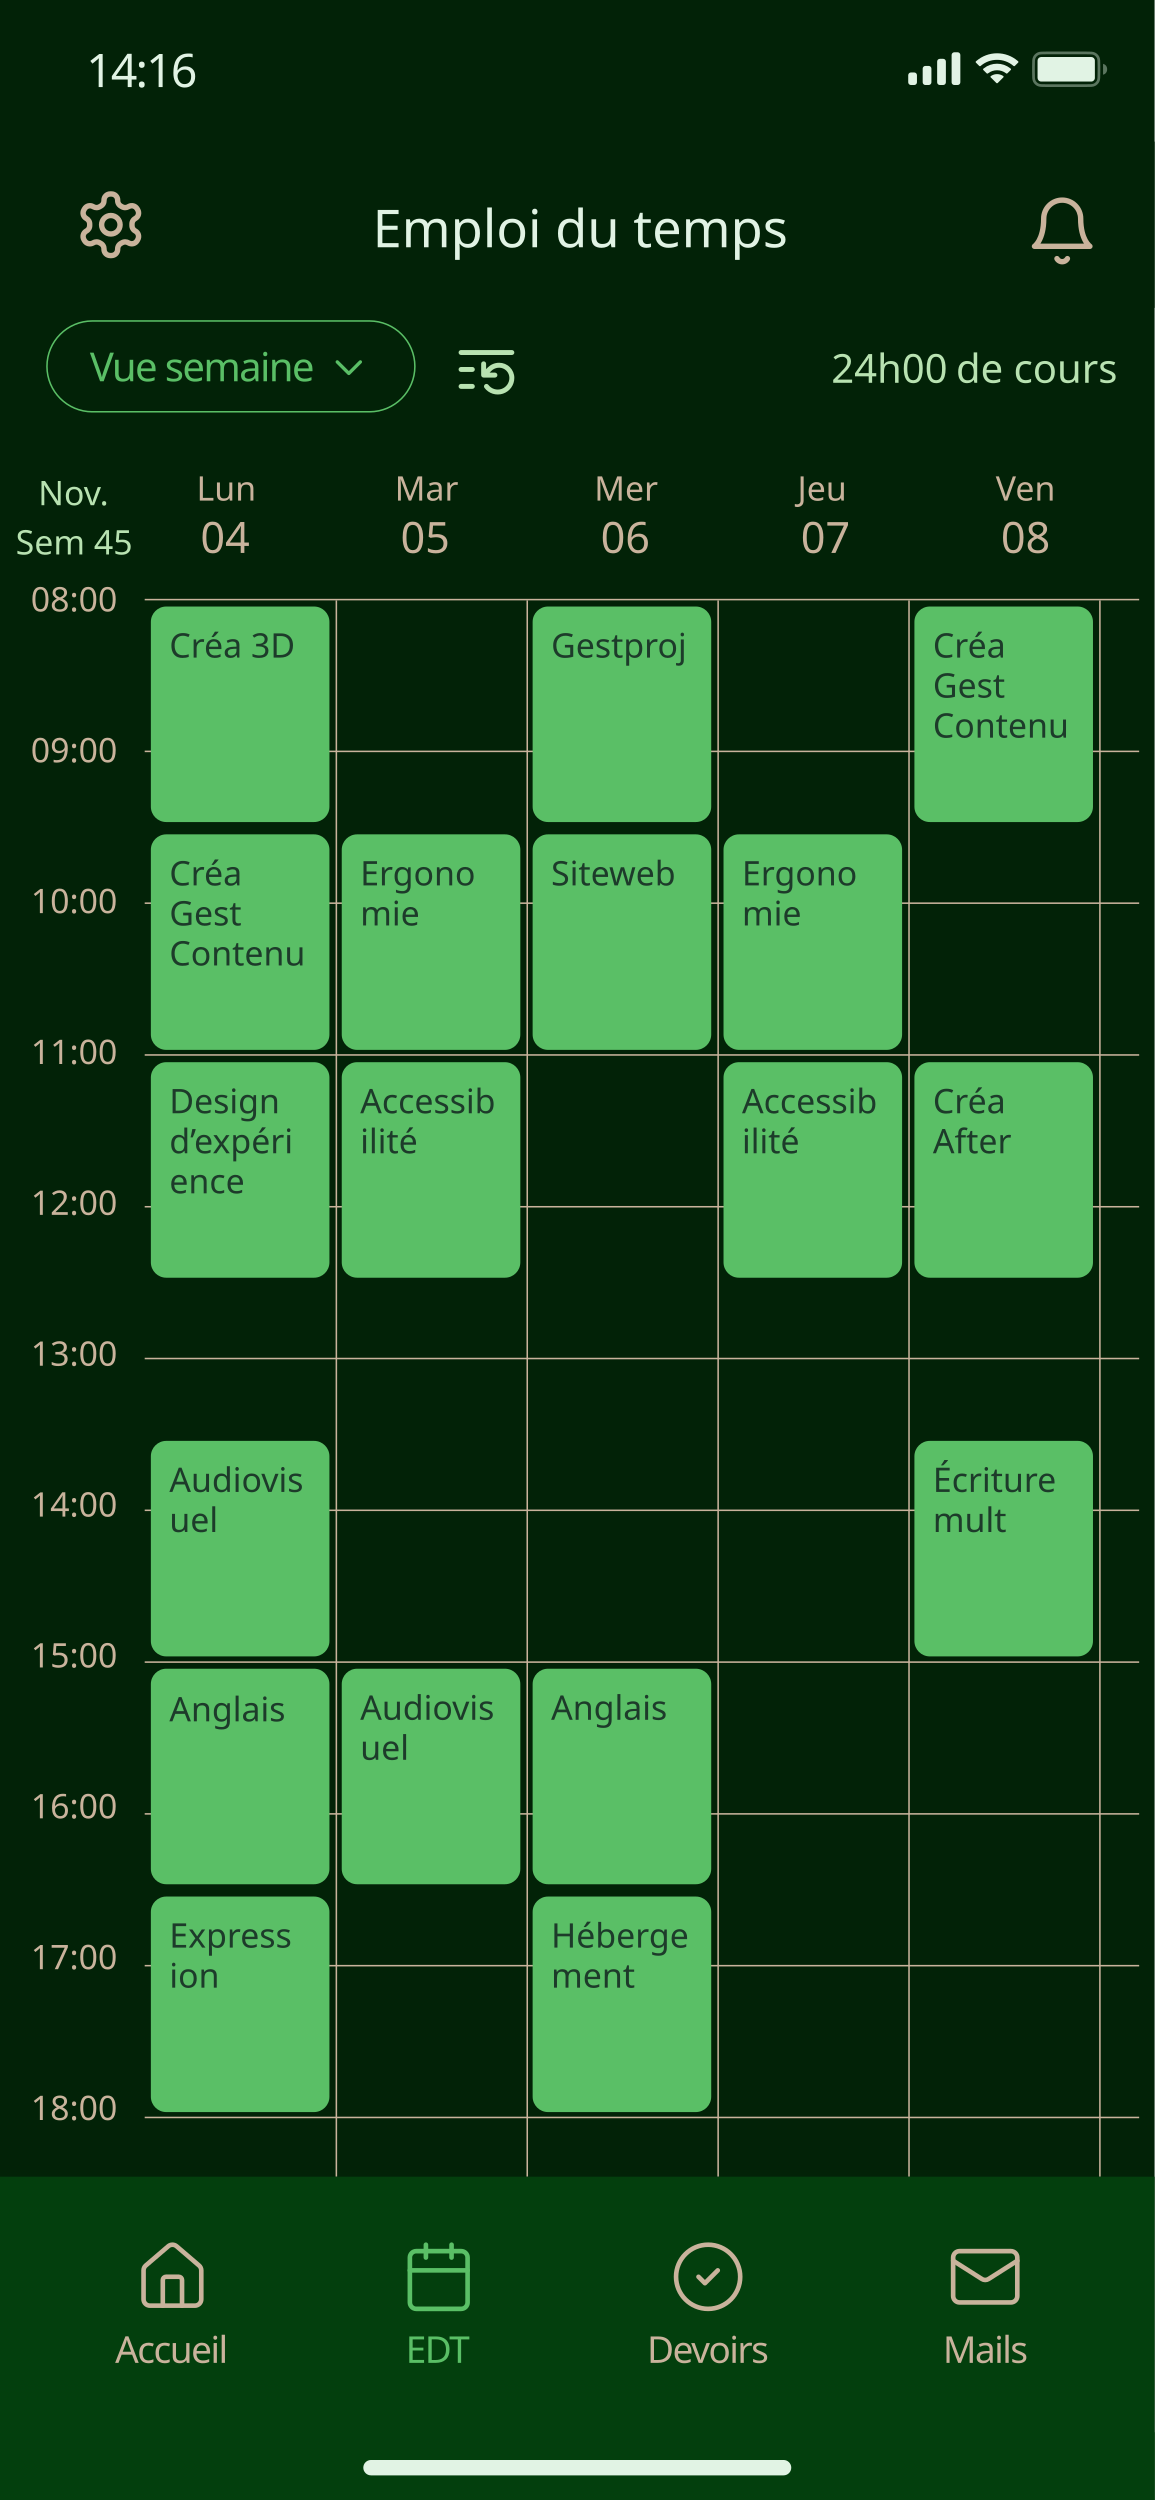
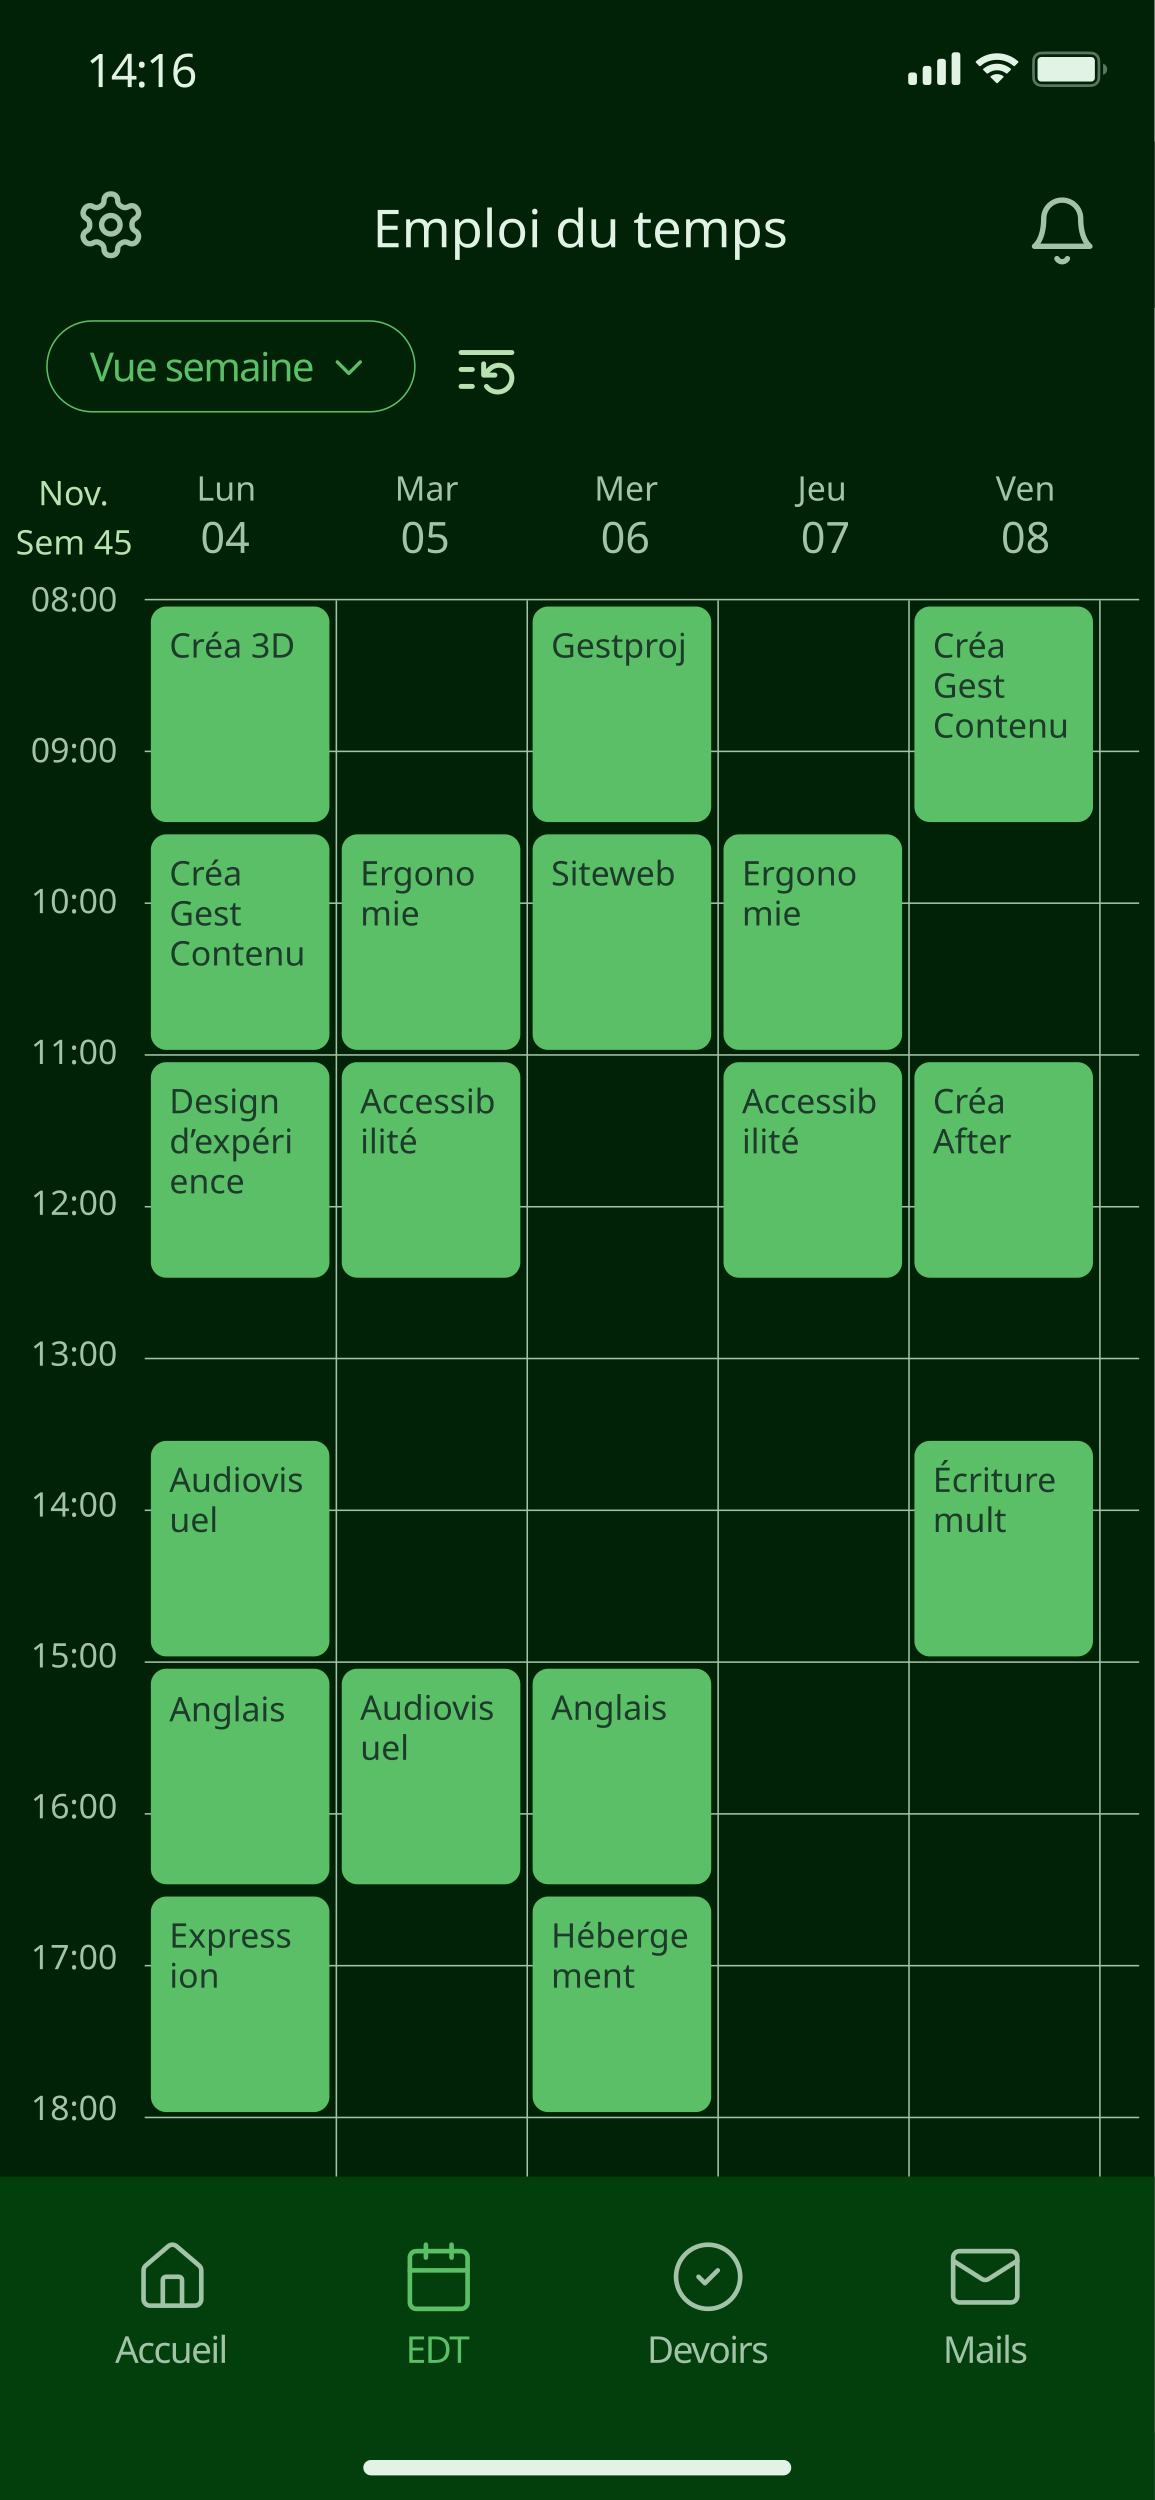
<svg xmlns="http://www.w3.org/2000/svg" width="375" height="812" viewBox="0 0 375 812" fill="none">
  <rect width="375" height="812" fill="#022207" />
  <rect y="46" width="375" height="54" fill="#022207" />
-   <path fill-rule="evenodd" clip-rule="evenodd" d="M345 65.875C343.641 65.875 342.337 66.415 341.376 67.376C340.415 68.337 339.875 69.641 339.875 71C339.875 74.629 339.096 77.026 338.268 78.544C338.153 78.755 338.037 78.948 337.923 79.125H352.077C351.963 78.948 351.847 78.755 351.732 78.544C350.904 77.026 350.125 74.629 350.125 71C350.125 69.641 349.585 68.337 348.624 67.376C347.663 66.415 346.359 65.875 345 65.875ZM354.486 79.273L354.488 79.273L354.489 79.275L354.492 79.277L354.494 79.278C354.493 79.277 354.491 79.276 354.489 79.274C354.479 79.267 354.46 79.252 354.431 79.228C354.374 79.181 354.282 79.099 354.166 78.976C353.935 78.732 353.605 78.324 353.268 77.706C352.596 76.474 351.875 74.371 351.875 71C351.875 69.177 351.151 67.428 349.861 66.139C348.572 64.849 346.823 64.125 345 64.125C343.177 64.125 341.428 64.849 340.139 66.139C338.849 67.428 338.125 69.177 338.125 71C338.125 74.371 337.404 76.474 336.732 77.706C336.395 78.324 336.065 78.732 335.834 78.976C335.718 79.099 335.626 79.181 335.569 79.228C335.54 79.252 335.521 79.267 335.511 79.274C335.509 79.276 335.507 79.277 335.506 79.278C335.191 79.493 335.052 79.888 335.163 80.254C335.274 80.623 335.614 80.875 336 80.875H354C354.386 80.875 354.726 80.623 354.837 80.254C354.948 79.888 354.809 79.493 354.494 79.278C354.492 79.276 354.489 79.274 354.486 79.273ZM342.878 83.233C343.302 83 343.834 83.155 344.067 83.578C344.159 83.746 344.294 83.885 344.458 83.982C344.622 84.079 344.809 84.13 345 84.13C345.191 84.13 345.378 84.079 345.542 83.982C345.706 83.885 345.841 83.746 345.933 83.578C346.166 83.155 346.698 83 347.122 83.233C347.545 83.466 347.7 83.998 347.467 84.422C347.224 84.863 346.867 85.232 346.433 85.488C345.999 85.745 345.504 85.88 345 85.88C344.496 85.88 344.001 85.745 343.567 85.488C343.133 85.232 342.776 84.863 342.533 84.422C342.3 83.998 342.455 83.466 342.878 83.233Z" fill="#C9B39C" />
+   <path fill-rule="evenodd" clip-rule="evenodd" d="M345 65.875C343.641 65.875 342.337 66.415 341.376 67.376C340.415 68.337 339.875 69.641 339.875 71C339.875 74.629 339.096 77.026 338.268 78.544C338.153 78.755 338.037 78.948 337.923 79.125H352.077C351.963 78.948 351.847 78.755 351.732 78.544C350.904 77.026 350.125 74.629 350.125 71C350.125 69.641 349.585 68.337 348.624 67.376C347.663 66.415 346.359 65.875 345 65.875ZM354.486 79.273L354.488 79.273L354.489 79.275L354.492 79.277L354.494 79.278C354.493 79.277 354.491 79.276 354.489 79.274C354.479 79.267 354.46 79.252 354.431 79.228C354.374 79.181 354.282 79.099 354.166 78.976C353.935 78.732 353.605 78.324 353.268 77.706C352.596 76.474 351.875 74.371 351.875 71C351.875 69.177 351.151 67.428 349.861 66.139C348.572 64.849 346.823 64.125 345 64.125C343.177 64.125 341.428 64.849 340.139 66.139C338.849 67.428 338.125 69.177 338.125 71C338.125 74.371 337.404 76.474 336.732 77.706C336.395 78.324 336.065 78.732 335.834 78.976C335.718 79.099 335.626 79.181 335.569 79.228C335.54 79.252 335.521 79.267 335.511 79.274C335.509 79.276 335.507 79.277 335.506 79.278C335.191 79.493 335.052 79.888 335.163 80.254C335.274 80.623 335.614 80.875 336 80.875H354C354.386 80.875 354.726 80.623 354.837 80.254C354.948 79.888 354.809 79.493 354.494 79.278C354.492 79.276 354.489 79.274 354.486 79.273ZM342.878 83.233C343.302 83 343.834 83.155 344.067 83.578C344.159 83.746 344.294 83.885 344.458 83.982C344.622 84.079 344.809 84.13 345 84.13C345.191 84.13 345.378 84.079 345.542 83.982C345.706 83.885 345.841 83.746 345.933 83.578C346.166 83.155 346.698 83 347.122 83.233C347.545 83.466 347.7 83.998 347.467 84.422C347.224 84.863 346.867 85.232 346.433 85.488C345.999 85.745 345.504 85.88 345 85.88C344.496 85.88 344.001 85.745 343.567 85.488C343.133 85.232 342.776 84.863 342.533 84.422C342.3 83.998 342.455 83.466 342.878 83.233Z" fill="#A2C3A7" />
  <text fill="#E1F3E4" xml:space="preserve" style="white-space: pre" font-family="Ubuntu" font-size="17" font-weight="500" letter-spacing="0em">
    <tspan x="121.025" y="80.316">Emploi du temps</tspan>
  </text>
-   <path fill-rule="evenodd" clip-rule="evenodd" d="M33.747 62.967C34.286 62.428 35.017 62.125 35.78 62.125H36.22C36.983 62.125 37.714 62.428 38.253 62.967C38.792 63.506 39.095 64.237 39.095 65V65.179C39.095 65.376 39.147 65.57 39.246 65.741C39.345 65.912 39.487 66.054 39.657 66.152L39.66 66.154L40.087 66.402C40.088 66.402 40.088 66.403 40.089 66.403C40.259 66.501 40.453 66.553 40.65 66.553C40.847 66.553 41.041 66.501 41.212 66.402C41.221 66.397 41.23 66.393 41.238 66.388L41.377 66.314C42.033 65.94 42.811 65.84 43.542 66.035C44.278 66.232 44.905 66.712 45.287 67.371L45.508 67.753C45.889 68.412 45.992 69.196 45.795 69.932C45.599 70.665 45.121 71.291 44.465 71.673L44.32 71.76L44.307 71.768C44.136 71.867 43.993 72.01 43.895 72.181C43.796 72.353 43.744 72.548 43.745 72.746L43.745 72.75L43.745 73.25L43.745 73.254C43.744 73.452 43.796 73.647 43.895 73.819C43.991 73.987 44.13 74.127 44.297 74.226L44.432 74.298C44.441 74.303 44.45 74.308 44.459 74.313C45.118 74.695 45.598 75.322 45.795 76.058C45.991 76.792 45.889 77.574 45.51 78.233L45.292 78.62L45.287 78.629C44.905 79.288 44.278 79.768 43.542 79.965C42.811 80.16 42.033 80.06 41.377 79.686L41.238 79.612C41.23 79.607 41.221 79.603 41.212 79.598C41.041 79.499 40.847 79.447 40.65 79.447C40.453 79.447 40.259 79.499 40.088 79.597C40.088 79.597 40.088 79.598 40.087 79.598L39.66 79.846L39.657 79.848C39.487 79.946 39.345 80.088 39.246 80.259C39.147 80.43 39.095 80.624 39.095 80.821V81C39.095 81.763 38.792 82.494 38.253 83.033C37.714 83.572 36.983 83.875 36.22 83.875H35.78C35.017 83.875 34.286 83.572 33.747 83.033C33.208 82.494 32.905 81.763 32.905 81L32.905 80.821C32.905 80.821 32.905 80.821 32.905 80.821C32.905 80.624 32.853 80.43 32.754 80.259C32.655 80.088 32.513 79.946 32.343 79.848L32.34 79.846L31.913 79.598C31.912 79.598 31.912 79.597 31.912 79.597C31.741 79.499 31.547 79.447 31.35 79.447C31.152 79.447 30.959 79.499 30.788 79.598C30.779 79.603 30.77 79.607 30.762 79.612L30.623 79.686C29.967 80.06 29.189 80.16 28.458 79.965C27.722 79.768 27.095 79.288 26.713 78.629L26.492 78.247C26.111 77.588 26.008 76.804 26.205 76.068C26.401 75.335 26.879 74.709 27.535 74.327L27.68 74.24L27.692 74.232C27.864 74.133 28.007 73.99 28.105 73.819C28.204 73.647 28.256 73.452 28.255 73.254L28.255 73.25V72.743C28.253 72.547 28.201 72.356 28.103 72.187C28.004 72.017 27.863 71.876 27.692 71.778C27.676 71.768 27.66 71.758 27.645 71.748L27.515 71.662C26.87 71.279 26.399 70.658 26.205 69.932C26.008 69.196 26.111 68.412 26.492 67.753L26.713 67.372C27.095 66.713 27.722 66.232 28.458 66.035C29.189 65.84 29.967 65.94 30.623 66.314L30.762 66.388C30.77 66.393 30.779 66.397 30.788 66.402C30.959 66.501 31.152 66.553 31.35 66.553C31.547 66.553 31.741 66.501 31.912 66.403C31.912 66.403 31.912 66.402 31.913 66.402L32.343 66.152C32.513 66.054 32.655 65.912 32.754 65.741C32.853 65.57 32.905 65.377 32.905 65.18C32.905 65.179 32.905 65.18 32.905 65.18V65C32.905 64.237 33.208 63.506 33.747 62.967ZM35.78 63.875C35.482 63.875 35.196 63.993 34.984 64.204C34.773 64.415 34.655 64.702 34.655 65V65.181C34.654 65.685 34.521 66.18 34.269 66.617C34.017 67.053 33.655 67.415 33.219 67.667C33.218 67.667 33.218 67.668 33.218 67.668L32.788 67.918C32.35 68.17 31.855 68.303 31.35 68.303C30.851 68.303 30.36 68.173 29.926 67.926L29.788 67.852C29.78 67.847 29.771 67.843 29.763 67.838C29.505 67.689 29.198 67.649 28.91 67.726C28.622 67.803 28.377 67.991 28.227 68.248C28.227 68.249 28.227 68.248 28.227 68.248L28.008 68.627C28.008 68.627 28.008 68.627 28.008 68.628C27.859 68.886 27.819 69.192 27.896 69.48C27.973 69.768 28.161 70.013 28.419 70.163C28.434 70.172 28.45 70.182 28.465 70.192L28.594 70.278C29.017 70.528 29.369 70.882 29.616 71.307C29.868 71.741 30.002 72.233 30.005 72.735L30.005 72.74L30.005 73.248C30.007 73.754 29.875 74.252 29.623 74.691C29.372 75.127 29.01 75.491 28.574 75.744L28.43 75.83L28.419 75.837C28.161 75.987 27.973 76.232 27.896 76.52C27.819 76.808 27.859 77.114 28.008 77.372C28.008 77.372 28.008 77.373 28.008 77.372L28.227 77.751C28.227 77.751 28.227 77.751 28.227 77.751C28.377 78.009 28.622 78.197 28.91 78.274C29.198 78.351 29.505 78.311 29.763 78.162C29.771 78.157 29.78 78.153 29.788 78.148L29.926 78.074C30.36 77.827 30.851 77.697 31.35 77.697C31.855 77.697 32.35 77.83 32.788 78.082L32.79 78.084L33.218 78.332C33.218 78.332 33.218 78.333 33.219 78.333C33.655 78.585 34.017 78.947 34.269 79.383C34.521 79.82 34.654 80.315 34.655 80.819L34.655 80.82L34.655 81C34.655 81.298 34.773 81.585 34.984 81.796C35.196 82.007 35.482 82.125 35.78 82.125H36.22C36.518 82.125 36.804 82.007 37.016 81.796C37.227 81.585 37.345 81.298 37.345 81V80.819C37.346 80.315 37.479 79.82 37.731 79.383C37.983 78.947 38.345 78.585 38.781 78.333C38.782 78.333 38.782 78.332 38.782 78.332L39.21 78.084L39.212 78.082C39.65 77.83 40.145 77.697 40.65 77.697C41.149 77.697 41.64 77.827 42.074 78.074L42.212 78.148C42.22 78.153 42.229 78.157 42.237 78.162C42.495 78.311 42.802 78.351 43.09 78.274C43.377 78.198 43.621 78.011 43.771 77.755L43.988 77.37L43.992 77.363C44.141 77.105 44.181 76.798 44.104 76.51C44.029 76.226 43.845 75.984 43.593 75.834L43.458 75.762C43.45 75.757 43.441 75.753 43.432 75.748C42.994 75.495 42.63 75.13 42.377 74.691C42.125 74.252 41.993 73.754 41.995 73.248V72.752C41.993 72.246 42.125 71.748 42.377 71.309C42.628 70.873 42.99 70.509 43.425 70.256L43.57 70.17L43.581 70.163C43.839 70.013 44.027 69.768 44.104 69.48C44.181 69.192 44.141 68.885 43.992 68.627L43.773 68.249C43.623 67.991 43.378 67.803 43.09 67.726C42.802 67.649 42.495 67.689 42.237 67.838C42.229 67.843 42.22 67.847 42.212 67.852L42.074 67.926C41.64 68.173 41.149 68.303 40.65 68.303C40.145 68.303 39.65 68.17 39.212 67.918L39.21 67.916L38.782 67.668C38.782 67.668 38.782 67.667 38.781 67.667C38.345 67.415 37.983 67.053 37.731 66.617C37.479 66.18 37.346 65.685 37.345 65.181V65C37.345 64.702 37.227 64.415 37.016 64.204C36.804 63.993 36.518 63.875 36.22 63.875H35.78ZM36 70.875C34.826 70.875 33.875 71.826 33.875 73C33.875 74.174 34.826 75.125 36 75.125C37.174 75.125 38.125 74.174 38.125 73C38.125 71.826 37.174 70.875 36 70.875ZM32.125 73C32.125 70.86 33.86 69.125 36 69.125C38.14 69.125 39.875 70.86 39.875 73C39.875 75.14 38.14 76.875 36 76.875C33.86 76.875 32.125 75.14 32.125 73Z" fill="#C9B39C" />
+   <path fill-rule="evenodd" clip-rule="evenodd" d="M33.747 62.967C34.286 62.428 35.017 62.125 35.78 62.125H36.22C36.983 62.125 37.714 62.428 38.253 62.967C38.792 63.506 39.095 64.237 39.095 65V65.179C39.095 65.376 39.147 65.57 39.246 65.741C39.345 65.912 39.487 66.054 39.657 66.152L39.66 66.154L40.087 66.402C40.088 66.402 40.088 66.403 40.089 66.403C40.259 66.501 40.453 66.553 40.65 66.553C40.847 66.553 41.041 66.501 41.212 66.402C41.221 66.397 41.23 66.393 41.238 66.388L41.377 66.314C42.033 65.94 42.811 65.84 43.542 66.035C44.278 66.232 44.905 66.712 45.287 67.371L45.508 67.753C45.889 68.412 45.992 69.196 45.795 69.932C45.599 70.665 45.121 71.291 44.465 71.673L44.32 71.76L44.307 71.768C44.136 71.867 43.993 72.01 43.895 72.181C43.796 72.353 43.744 72.548 43.745 72.746L43.745 72.75L43.745 73.25L43.745 73.254C43.744 73.452 43.796 73.647 43.895 73.819C43.991 73.987 44.13 74.127 44.297 74.226L44.432 74.298C44.441 74.303 44.45 74.308 44.459 74.313C45.118 74.695 45.598 75.322 45.795 76.058C45.991 76.792 45.889 77.574 45.51 78.233L45.292 78.62L45.287 78.629C44.905 79.288 44.278 79.768 43.542 79.965C42.811 80.16 42.033 80.06 41.377 79.686L41.238 79.612C41.23 79.607 41.221 79.603 41.212 79.598C41.041 79.499 40.847 79.447 40.65 79.447C40.453 79.447 40.259 79.499 40.088 79.597C40.088 79.597 40.088 79.598 40.087 79.598L39.66 79.846L39.657 79.848C39.487 79.946 39.345 80.088 39.246 80.259C39.147 80.43 39.095 80.624 39.095 80.821V81C39.095 81.763 38.792 82.494 38.253 83.033C37.714 83.572 36.983 83.875 36.22 83.875H35.78C35.017 83.875 34.286 83.572 33.747 83.033C33.208 82.494 32.905 81.763 32.905 81L32.905 80.821C32.905 80.821 32.905 80.821 32.905 80.821C32.905 80.624 32.853 80.43 32.754 80.259C32.655 80.088 32.513 79.946 32.343 79.848L32.34 79.846L31.913 79.598C31.912 79.598 31.912 79.597 31.912 79.597C31.741 79.499 31.547 79.447 31.35 79.447C31.152 79.447 30.959 79.499 30.788 79.598C30.779 79.603 30.77 79.607 30.762 79.612L30.623 79.686C29.967 80.06 29.189 80.16 28.458 79.965C27.722 79.768 27.095 79.288 26.713 78.629L26.492 78.247C26.111 77.588 26.008 76.804 26.205 76.068C26.401 75.335 26.879 74.709 27.535 74.327L27.68 74.24L27.692 74.232C27.864 74.133 28.007 73.99 28.105 73.819C28.204 73.647 28.256 73.452 28.255 73.254L28.255 73.25V72.743C28.253 72.547 28.201 72.356 28.103 72.187C28.004 72.017 27.863 71.876 27.692 71.778C27.676 71.768 27.66 71.758 27.645 71.748L27.515 71.662C26.87 71.279 26.399 70.658 26.205 69.932C26.008 69.196 26.111 68.412 26.492 67.753L26.713 67.372C27.095 66.713 27.722 66.232 28.458 66.035C29.189 65.84 29.967 65.94 30.623 66.314L30.762 66.388C30.77 66.393 30.779 66.397 30.788 66.402C30.959 66.501 31.152 66.553 31.35 66.553C31.547 66.553 31.741 66.501 31.912 66.403C31.912 66.403 31.912 66.402 31.913 66.402L32.343 66.152C32.513 66.054 32.655 65.912 32.754 65.741C32.853 65.57 32.905 65.377 32.905 65.18C32.905 65.179 32.905 65.18 32.905 65.18V65C32.905 64.237 33.208 63.506 33.747 62.967ZM35.78 63.875C35.482 63.875 35.196 63.993 34.984 64.204C34.773 64.415 34.655 64.702 34.655 65V65.181C34.654 65.685 34.521 66.18 34.269 66.617C34.017 67.053 33.655 67.415 33.219 67.667C33.218 67.667 33.218 67.668 33.218 67.668L32.788 67.918C32.35 68.17 31.855 68.303 31.35 68.303C30.851 68.303 30.36 68.173 29.926 67.926L29.788 67.852C29.78 67.847 29.771 67.843 29.763 67.838C29.505 67.689 29.198 67.649 28.91 67.726C28.622 67.803 28.377 67.991 28.227 68.248C28.227 68.249 28.227 68.248 28.227 68.248L28.008 68.627C28.008 68.627 28.008 68.627 28.008 68.628C27.859 68.886 27.819 69.192 27.896 69.48C27.973 69.768 28.161 70.013 28.419 70.163C28.434 70.172 28.45 70.182 28.465 70.192L28.594 70.278C29.017 70.528 29.369 70.882 29.616 71.307C29.868 71.741 30.002 72.233 30.005 72.735L30.005 72.74L30.005 73.248C30.007 73.754 29.875 74.252 29.623 74.691C29.372 75.127 29.01 75.491 28.574 75.744L28.43 75.83L28.419 75.837C28.161 75.987 27.973 76.232 27.896 76.52C27.819 76.808 27.859 77.114 28.008 77.372C28.008 77.372 28.008 77.373 28.008 77.372L28.227 77.751C28.227 77.751 28.227 77.751 28.227 77.751C28.377 78.009 28.622 78.197 28.91 78.274C29.198 78.351 29.505 78.311 29.763 78.162C29.771 78.157 29.78 78.153 29.788 78.148L29.926 78.074C30.36 77.827 30.851 77.697 31.35 77.697C31.855 77.697 32.35 77.83 32.788 78.082L32.79 78.084L33.218 78.332C33.218 78.332 33.218 78.333 33.219 78.333C33.655 78.585 34.017 78.947 34.269 79.383C34.521 79.82 34.654 80.315 34.655 80.819L34.655 80.82L34.655 81C34.655 81.298 34.773 81.585 34.984 81.796C35.196 82.007 35.482 82.125 35.78 82.125H36.22C36.518 82.125 36.804 82.007 37.016 81.796C37.227 81.585 37.345 81.298 37.345 81V80.819C37.346 80.315 37.479 79.82 37.731 79.383C37.983 78.947 38.345 78.585 38.781 78.333C38.782 78.333 38.782 78.332 38.782 78.332L39.21 78.084L39.212 78.082C39.65 77.83 40.145 77.697 40.65 77.697C41.149 77.697 41.64 77.827 42.074 78.074L42.212 78.148C42.22 78.153 42.229 78.157 42.237 78.162C42.495 78.311 42.802 78.351 43.09 78.274C43.377 78.198 43.621 78.011 43.771 77.755L43.988 77.37L43.992 77.363C44.141 77.105 44.181 76.798 44.104 76.51C44.029 76.226 43.845 75.984 43.593 75.834L43.458 75.762C43.45 75.757 43.441 75.753 43.432 75.748C42.994 75.495 42.63 75.13 42.377 74.691C42.125 74.252 41.993 73.754 41.995 73.248V72.752C41.993 72.246 42.125 71.748 42.377 71.309C42.628 70.873 42.99 70.509 43.425 70.256L43.57 70.17L43.581 70.163C43.839 70.013 44.027 69.768 44.104 69.48C44.181 69.192 44.141 68.885 43.992 68.627L43.773 68.249C43.623 67.991 43.378 67.803 43.09 67.726C42.802 67.649 42.495 67.689 42.237 67.838C42.229 67.843 42.22 67.847 42.212 67.852L42.074 67.926C41.64 68.173 41.149 68.303 40.65 68.303C40.145 68.303 39.65 68.17 39.212 67.918L39.21 67.916L38.782 67.668C38.782 67.668 38.782 67.667 38.781 67.667C38.345 67.415 37.983 67.053 37.731 66.617C37.479 66.18 37.346 65.685 37.345 65.181V65C37.345 64.702 37.227 64.415 37.016 64.204C36.804 63.993 36.518 63.875 36.22 63.875H35.78ZM36 70.875C34.826 70.875 33.875 71.826 33.875 73C33.875 74.174 34.826 75.125 36 75.125C37.174 75.125 38.125 74.174 38.125 73C38.125 71.826 37.174 70.875 36 70.875ZM32.125 73C32.125 70.86 33.86 69.125 36 69.125C38.14 69.125 39.875 70.86 39.875 73C39.875 75.14 38.14 76.875 36 76.875C33.86 76.875 32.125 75.14 32.125 73Z" fill="#A2C3A7" />
  <text fill="#5ABF66" xml:space="preserve" style="white-space: pre" font-family="Ubuntu" font-size="13" font-weight="500" letter-spacing="-0.04em">
    <tspan x="29.19" y="123.83">Vue semaine</tspan>
  </text>
  <path fill-rule="evenodd" clip-rule="evenodd" d="M117.43 117.16C117.643 117.373 117.643 117.719 117.43 117.933L113.682 121.68C113.468 121.893 113.122 121.893 112.908 121.68L109.16 117.933C108.947 117.719 108.947 117.373 109.16 117.16C109.374 116.947 109.72 116.947 109.933 117.16L113.295 120.521L116.657 117.16C116.87 116.947 117.216 116.947 117.43 117.16Z" fill="#5ABF66" />
  <rect x="15.25" y="104.25" width="119.5" height="29.5" rx="14.75" stroke="#5ABF66" stroke-width="0.5" />
-   <line x1="47" y1="194.75" x2="370" y2="194.75" stroke="#C9B39C" stroke-width="0.5" />
-   <line x1="47" y1="244.05" x2="370" y2="244.05" stroke="#C9B39C" stroke-width="0.5" />
-   <line x1="47" y1="293.35" x2="370" y2="293.35" stroke="#C9B39C" stroke-width="0.5" />
-   <line x1="47" y1="342.65" x2="370" y2="342.65" stroke="#C9B39C" stroke-width="0.5" />
-   <line x1="47" y1="391.95" x2="370" y2="391.95" stroke="#C9B39C" stroke-width="0.5" />
-   <line x1="47" y1="441.25" x2="370" y2="441.25" stroke="#C9B39C" stroke-width="0.5" />
-   <line x1="47" y1="490.55" x2="370" y2="490.55" stroke="#C9B39C" stroke-width="0.5" />
-   <line x1="47" y1="539.85" x2="370" y2="539.85" stroke="#C9B39C" stroke-width="0.5" />
-   <line x1="47" y1="589.15" x2="370" y2="589.15" stroke="#C9B39C" stroke-width="0.5" />
-   <line x1="47" y1="638.45" x2="370" y2="638.45" stroke="#C9B39C" stroke-width="0.5" />
-   <line x1="47" y1="687.75" x2="370" y2="687.75" stroke="#C9B39C" stroke-width="0.5" />
-   <line x1="109.25" y1="195" x2="109.25" y2="707" stroke="#C9B39C" stroke-width="0.5" />
-   <line x1="171.25" y1="195" x2="171.25" y2="707" stroke="#C9B39C" stroke-width="0.5" />
-   <line x1="233.25" y1="195" x2="233.25" y2="707" stroke="#C9B39C" stroke-width="0.5" />
-   <line x1="295.25" y1="195" x2="295.25" y2="707" stroke="#C9B39C" stroke-width="0.5" />
-   <line x1="357.25" y1="195" x2="357.25" y2="707" stroke="#C9B39C" stroke-width="0.5" />
+   <line x1="47" y1="194.75" x2="370" y2="194.75" stroke="#A2C3A7" stroke-width="0.5" />
+   <line x1="47" y1="244.05" x2="370" y2="244.05" stroke="#A2C3A7" stroke-width="0.5" />
+   <line x1="47" y1="293.35" x2="370" y2="293.35" stroke="#A2C3A7" stroke-width="0.5" />
+   <line x1="47" y1="342.65" x2="370" y2="342.65" stroke="#A2C3A7" stroke-width="0.5" />
+   <line x1="47" y1="391.95" x2="370" y2="391.95" stroke="#A2C3A7" stroke-width="0.5" />
+   <line x1="47" y1="441.25" x2="370" y2="441.25" stroke="#A2C3A7" stroke-width="0.5" />
+   <line x1="47" y1="490.55" x2="370" y2="490.55" stroke="#A2C3A7" stroke-width="0.5" />
+   <line x1="47" y1="539.85" x2="370" y2="539.85" stroke="#A2C3A7" stroke-width="0.5" />
+   <line x1="47" y1="589.15" x2="370" y2="589.15" stroke="#A2C3A7" stroke-width="0.5" />
+   <line x1="47" y1="638.45" x2="370" y2="638.45" stroke="#A2C3A7" stroke-width="0.5" />
+   <line x1="47" y1="687.75" x2="370" y2="687.75" stroke="#A2C3A7" stroke-width="0.5" />
+   <line x1="109.25" y1="195" x2="109.25" y2="707" stroke="#A2C3A7" stroke-width="0.5" />
+   <line x1="171.25" y1="195" x2="171.25" y2="707" stroke="#A2C3A7" stroke-width="0.5" />
+   <line x1="233.25" y1="195" x2="233.25" y2="707" stroke="#A2C3A7" stroke-width="0.5" />
+   <line x1="295.25" y1="195" x2="295.25" y2="707" stroke="#A2C3A7" stroke-width="0.5" />
+   <line x1="357.25" y1="195" x2="357.25" y2="707" stroke="#A2C3A7" stroke-width="0.5" />
  <rect x="49" y="197" width="58" height="70" rx="5" fill="#5ABF66" />
  <text fill="#1D3B2A" xml:space="preserve" style="white-space: pre" font-family="Ubuntu" font-size="11" font-weight="500" letter-spacing="0em">
    <tspan x="55" y="213.587">Créa 3D</tspan>
  </text>
  <rect x="49" y="271" width="58" height="70" rx="5" fill="#5ABF66" />
  <text fill="#1D3B2A" xml:space="preserve" style="white-space: pre" font-family="Ubuntu" font-size="11" font-weight="500" letter-spacing="0em">
    <tspan x="55" y="287.587">Créa </tspan>
    <tspan x="55" y="300.587">Gest </tspan>
    <tspan x="55" y="313.587">Contenu</tspan>
  </text>
  <rect x="49" y="345" width="58" height="70" rx="5" fill="#5ABF66" />
  <text fill="#1D3B2A" xml:space="preserve" style="white-space: pre" font-family="Ubuntu" font-size="11" font-weight="500" letter-spacing="0em">
    <tspan x="55" y="361.587">Design </tspan>
    <tspan x="55" y="374.587">d’expéri</tspan>
    <tspan x="55" y="387.587">ence</tspan>
  </text>
  <rect x="49" y="468" width="58" height="70" rx="5" fill="#5ABF66" />
  <text fill="#1D3B2A" xml:space="preserve" style="white-space: pre" font-family="Ubuntu" font-size="11" font-weight="500" letter-spacing="0em">
    <tspan x="55" y="484.587">Audiovis</tspan>
    <tspan x="55" y="497.587">uel</tspan>
  </text>
  <rect x="49" y="542" width="58" height="70" rx="5" fill="#5ABF66" />
  <text fill="#1D3B2A" xml:space="preserve" style="white-space: pre" font-family="Ubuntu" font-size="11" font-weight="500" letter-spacing="0em">
    <tspan x="55" y="559.093">Anglais</tspan>
  </text>
  <rect x="49" y="616" width="58" height="70" rx="5" fill="#5ABF66" />
  <text fill="#1D3B2A" xml:space="preserve" style="white-space: pre" font-family="Ubuntu" font-size="11" font-weight="500" letter-spacing="0em">
    <tspan x="55" y="632.587">Express</tspan>
    <tspan x="55" y="645.587">ion</tspan>
  </text>
  <rect x="111" y="271" width="58" height="70" rx="5" fill="#5ABF66" />
  <text fill="#1D3B2A" xml:space="preserve" style="white-space: pre" font-family="Ubuntu" font-size="11" font-weight="500" letter-spacing="0em">
    <tspan x="117" y="287.587">Ergono</tspan>
    <tspan x="117" y="300.587">mie</tspan>
  </text>
  <rect x="111" y="345" width="58" height="70" rx="5" fill="#5ABF66" />
  <text fill="#1D3B2A" xml:space="preserve" style="white-space: pre" font-family="Ubuntu" font-size="11" font-weight="500" letter-spacing="0em">
    <tspan x="117" y="361.587">Accessib</tspan>
    <tspan x="117" y="374.587">ilité</tspan>
  </text>
  <rect x="111" y="542" width="58" height="70" rx="5" fill="#5ABF66" />
  <text fill="#1D3B2A" xml:space="preserve" style="white-space: pre" font-family="Ubuntu" font-size="11" font-weight="500" letter-spacing="0em">
    <tspan x="117" y="558.587">Audiovis</tspan>
    <tspan x="117" y="571.587">uel</tspan>
  </text>
  <rect x="173" y="197" width="58" height="70" rx="5" fill="#5ABF66" />
  <text fill="#1D3B2A" xml:space="preserve" style="white-space: pre" font-family="Ubuntu" font-size="11" font-weight="500" letter-spacing="0em">
    <tspan x="179" y="213.587">Gestproj</tspan>
  </text>
  <rect x="173" y="271" width="58" height="70" rx="5" fill="#5ABF66" />
  <text fill="#1D3B2A" xml:space="preserve" style="white-space: pre" font-family="Ubuntu" font-size="11" font-weight="500" letter-spacing="0em">
    <tspan x="179" y="287.587">Siteweb</tspan>
  </text>
  <rect x="173" y="542" width="58" height="70" rx="5" fill="#5ABF66" />
  <text fill="#1D3B2A" xml:space="preserve" style="white-space: pre" font-family="Ubuntu" font-size="11" font-weight="500" letter-spacing="0em">
    <tspan x="179" y="558.587">Anglais</tspan>
  </text>
  <rect x="173" y="616" width="58" height="70" rx="5" fill="#5ABF66" />
  <text fill="#1D3B2A" xml:space="preserve" style="white-space: pre" font-family="Ubuntu" font-size="11" font-weight="500" letter-spacing="0em">
    <tspan x="179" y="632.587">Héberge</tspan>
    <tspan x="179" y="645.587">ment</tspan>
  </text>
  <rect x="235" y="271" width="58" height="70" rx="5" fill="#5ABF66" />
  <text fill="#1D3B2A" xml:space="preserve" style="white-space: pre" font-family="Ubuntu" font-size="11" font-weight="500" letter-spacing="0em">
    <tspan x="241" y="287.587">Ergono</tspan>
    <tspan x="241" y="300.587">mie</tspan>
  </text>
  <rect x="235" y="345" width="58" height="70" rx="5" fill="#5ABF66" />
  <text fill="#1D3B2A" xml:space="preserve" style="white-space: pre" font-family="Ubuntu" font-size="11" font-weight="500" letter-spacing="0em">
    <tspan x="241" y="361.587">Accessib</tspan>
    <tspan x="241" y="374.587">ilité</tspan>
  </text>
  <rect x="297" y="197" width="58" height="70" rx="5" fill="#5ABF66" />
  <text fill="#1D3B2A" xml:space="preserve" style="white-space: pre" font-family="Ubuntu" font-size="11" font-weight="500" letter-spacing="0em">
    <tspan x="303" y="213.587">Créa </tspan>
    <tspan x="303" y="226.587">Gest </tspan>
    <tspan x="303" y="239.587">Contenu</tspan>
  </text>
  <rect x="297" y="345" width="58" height="70" rx="5" fill="#5ABF66" />
  <text fill="#1D3B2A" xml:space="preserve" style="white-space: pre" font-family="Ubuntu" font-size="11" font-weight="500" letter-spacing="0em">
    <tspan x="303" y="361.587">Créa </tspan>
    <tspan x="303" y="374.587">After</tspan>
  </text>
  <rect x="297" y="468" width="58" height="70" rx="5" fill="#5ABF66" />
  <text fill="#1D3B2A" xml:space="preserve" style="white-space: pre" font-family="Ubuntu" font-size="11" font-weight="500" letter-spacing="0em">
    <tspan x="303" y="484.587">Écriture </tspan>
    <tspan x="303" y="497.587">mult</tspan>
  </text>
-   <text fill="#C9B39C" xml:space="preserve" style="white-space: pre" font-family="Ubuntu" font-size="11" letter-spacing="0em">
+   <text fill="#A2C3A7" xml:space="preserve" style="white-space: pre" font-family="Ubuntu" font-size="11" letter-spacing="0em">
    <tspan x="10" y="198.587">08:00</tspan>
  </text>
-   <text fill="#C9B39C" xml:space="preserve" style="white-space: pre" font-family="Ubuntu" font-size="11" letter-spacing="0em">
+   <text fill="#A2C3A7" xml:space="preserve" style="white-space: pre" font-family="Ubuntu" font-size="11" letter-spacing="0em">
    <tspan x="10" y="247.587">09:00</tspan>
  </text>
-   <text fill="#C9B39C" xml:space="preserve" style="white-space: pre" font-family="Ubuntu" font-size="11" letter-spacing="0em">
+   <text fill="#A2C3A7" xml:space="preserve" style="white-space: pre" font-family="Ubuntu" font-size="11" letter-spacing="0em">
    <tspan x="10" y="296.587">10:00</tspan>
  </text>
-   <text fill="#C9B39C" xml:space="preserve" style="white-space: pre" font-family="Ubuntu" font-size="11" letter-spacing="0em">
+   <text fill="#A2C3A7" xml:space="preserve" style="white-space: pre" font-family="Ubuntu" font-size="11" letter-spacing="0em">
    <tspan x="10" y="345.587">11:00</tspan>
  </text>
-   <text fill="#C9B39C" xml:space="preserve" style="white-space: pre" font-family="Ubuntu" font-size="11" letter-spacing="0em">
+   <text fill="#A2C3A7" xml:space="preserve" style="white-space: pre" font-family="Ubuntu" font-size="11" letter-spacing="0em">
    <tspan x="10" y="394.587">12:00</tspan>
  </text>
-   <text fill="#C9B39C" xml:space="preserve" style="white-space: pre" font-family="Ubuntu" font-size="11" letter-spacing="0em">
+   <text fill="#A2C3A7" xml:space="preserve" style="white-space: pre" font-family="Ubuntu" font-size="11" letter-spacing="0em">
    <tspan x="10" y="443.587">13:00</tspan>
  </text>
-   <text fill="#C9B39C" xml:space="preserve" style="white-space: pre" font-family="Ubuntu" font-size="11" letter-spacing="0em">
+   <text fill="#A2C3A7" xml:space="preserve" style="white-space: pre" font-family="Ubuntu" font-size="11" letter-spacing="0em">
    <tspan x="10" y="492.587">14:00</tspan>
  </text>
-   <text fill="#C9B39C" xml:space="preserve" style="white-space: pre" font-family="Ubuntu" font-size="11" letter-spacing="0em">
+   <text fill="#A2C3A7" xml:space="preserve" style="white-space: pre" font-family="Ubuntu" font-size="11" letter-spacing="0em">
    <tspan x="10" y="541.587">15:00</tspan>
  </text>
-   <text fill="#C9B39C" xml:space="preserve" style="white-space: pre" font-family="Ubuntu" font-size="11" letter-spacing="0em">
+   <text fill="#A2C3A7" xml:space="preserve" style="white-space: pre" font-family="Ubuntu" font-size="11" letter-spacing="0em">
    <tspan x="10" y="590.587">16:00</tspan>
  </text>
-   <text fill="#C9B39C" xml:space="preserve" style="white-space: pre" font-family="Ubuntu" font-size="11" letter-spacing="0em">
+   <text fill="#A2C3A7" xml:space="preserve" style="white-space: pre" font-family="Ubuntu" font-size="11" letter-spacing="0em">
    <tspan x="10" y="639.587">17:00</tspan>
  </text>
-   <text fill="#C9B39C" xml:space="preserve" style="white-space: pre" font-family="Ubuntu" font-size="11" letter-spacing="0em">
+   <text fill="#A2C3A7" xml:space="preserve" style="white-space: pre" font-family="Ubuntu" font-size="11" letter-spacing="0em">
    <tspan x="10" y="688.587">18:00</tspan>
  </text>
  <text fill="#B8E2B1" xml:space="preserve" style="white-space: pre" font-family="Ubuntu" font-size="11" letter-spacing="0em">
    <tspan x="12.409" y="164.087">Nov.
</tspan>
  </text>
  <text fill="#B8E2B1" xml:space="preserve" style="white-space: pre" font-family="Ubuntu" font-size="11" font-weight="500" letter-spacing="0em">
    <tspan x="5.093" y="180.087">Sem 45</tspan>
  </text>
-   <text fill="#C9B39C" xml:space="preserve" style="white-space: pre" font-family="Ubuntu" font-size="11" letter-spacing="0em">
+   <text fill="#A2C3A7" xml:space="preserve" style="white-space: pre" font-family="Ubuntu" font-size="11" letter-spacing="0em">
    <tspan x="63.831" y="162.587">Lun
</tspan>
  </text>
-   <text fill="#C9B39C" xml:space="preserve" style="white-space: pre" font-family="Ubuntu" font-size="14" letter-spacing="0em">
+   <text fill="#A2C3A7" xml:space="preserve" style="white-space: pre" font-family="Ubuntu" font-size="14" letter-spacing="0em">
    <tspan x="65.098" y="179.587">04</tspan>
  </text>
-   <text fill="#C9B39C" xml:space="preserve" style="white-space: pre" font-family="Ubuntu" font-size="11" letter-spacing="0em">
+   <text fill="#A2C3A7" xml:space="preserve" style="white-space: pre" font-family="Ubuntu" font-size="11" letter-spacing="0em">
    <tspan x="128.214" y="162.587">Mar
</tspan>
  </text>
-   <text fill="#C9B39C" xml:space="preserve" style="white-space: pre" font-family="Ubuntu" font-size="14" letter-spacing="0em">
+   <text fill="#A2C3A7" xml:space="preserve" style="white-space: pre" font-family="Ubuntu" font-size="14" letter-spacing="0em">
    <tspan x="130.098" y="179.587">05</tspan>
  </text>
-   <text fill="#C9B39C" xml:space="preserve" style="white-space: pre" font-family="Ubuntu" font-size="11" letter-spacing="0em">
+   <text fill="#A2C3A7" xml:space="preserve" style="white-space: pre" font-family="Ubuntu" font-size="11" letter-spacing="0em">
    <tspan x="193.015" y="162.587">Mer
</tspan>
  </text>
-   <text fill="#C9B39C" xml:space="preserve" style="white-space: pre" font-family="Ubuntu" font-size="14" letter-spacing="0em">
+   <text fill="#A2C3A7" xml:space="preserve" style="white-space: pre" font-family="Ubuntu" font-size="14" letter-spacing="0em">
    <tspan x="195.098" y="179.587">06</tspan>
  </text>
-   <text fill="#C9B39C" xml:space="preserve" style="white-space: pre" font-family="Ubuntu" font-size="11" letter-spacing="0em">
+   <text fill="#A2C3A7" xml:space="preserve" style="white-space: pre" font-family="Ubuntu" font-size="11" letter-spacing="0em">
    <tspan x="259.02" y="162.587">Jeu
</tspan>
  </text>
-   <text fill="#C9B39C" xml:space="preserve" style="white-space: pre" font-family="Ubuntu" font-size="14" letter-spacing="0em">
+   <text fill="#A2C3A7" xml:space="preserve" style="white-space: pre" font-family="Ubuntu" font-size="14" letter-spacing="0em">
    <tspan x="260.098" y="179.587">07</tspan>
  </text>
-   <text fill="#C9B39C" xml:space="preserve" style="white-space: pre" font-family="Ubuntu" font-size="11" letter-spacing="0em">
+   <text fill="#A2C3A7" xml:space="preserve" style="white-space: pre" font-family="Ubuntu" font-size="11" letter-spacing="0em">
    <tspan x="323.407" y="162.587">Ven
</tspan>
  </text>
-   <text fill="#C9B39C" xml:space="preserve" style="white-space: pre" font-family="Ubuntu" font-size="14" letter-spacing="0em">
+   <text fill="#A2C3A7" xml:space="preserve" style="white-space: pre" font-family="Ubuntu" font-size="14" letter-spacing="0em">
    <tspan x="325.098" y="179.587">08</tspan>
-   </text>
-   <text fill="#B8E2B1" xml:space="preserve" style="white-space: pre" font-family="Ubuntu" font-size="13" letter-spacing="0em">
-     <tspan x="307.121" y="124.33"> de cours</tspan>
-   </text>
-   <text fill="#B8E2B1" xml:space="preserve" style="white-space: pre" font-family="Ubuntu" font-size="13" font-weight="500" letter-spacing="0em">
-     <tspan x="270" y="124.33">24h00</tspan>
  </text>
  <path fill-rule="evenodd" clip-rule="evenodd" d="M148.948 114.5C148.948 114.057 149.307 113.698 149.75 113.698H166.25C166.693 113.698 167.052 114.057 167.052 114.5C167.052 114.943 166.693 115.302 166.25 115.302H149.75C149.307 115.302 148.948 114.943 148.948 114.5ZM157.083 117.365C157.526 117.365 157.885 117.724 157.885 118.167V119.897L158.432 119.35C159.374 118.408 160.685 117.823 162.125 117.823C163.432 117.823 164.685 118.342 165.609 119.266C166.533 120.19 167.052 121.443 167.052 122.75C167.052 123.88 166.696 124.982 166.036 125.899C165.375 126.816 164.442 127.502 163.37 127.859C162.297 128.216 161.14 128.227 160.061 127.89C158.982 127.553 158.037 126.885 157.358 125.981C157.093 125.627 157.164 125.124 157.519 124.858C157.873 124.593 158.376 124.664 158.642 125.019C159.118 125.654 159.782 126.123 160.539 126.359C161.297 126.596 162.109 126.588 162.862 126.337C163.615 126.086 164.27 125.605 164.734 124.961C165.198 124.317 165.448 123.544 165.448 122.75C165.448 121.869 165.098 121.023 164.475 120.4C163.851 119.777 163.006 119.427 162.125 119.427C161.126 119.427 160.219 119.832 159.566 120.485L159.02 121.031H160.75C161.193 121.031 161.552 121.39 161.552 121.833C161.552 122.276 161.193 122.635 160.75 122.635H157.083C156.64 122.635 156.281 122.276 156.281 121.833V118.167C156.281 117.724 156.64 117.365 157.083 117.365ZM148.948 120C148.948 119.557 149.307 119.198 149.75 119.198H153.417C153.86 119.198 154.219 119.557 154.219 120C154.219 120.443 153.86 120.802 153.417 120.802H149.75C149.307 120.802 148.948 120.443 148.948 120ZM148.948 125.5C148.948 125.057 149.307 124.698 149.75 124.698H153.417C153.86 124.698 154.219 125.057 154.219 125.5C154.219 125.943 153.86 126.302 153.417 126.302H149.75C149.307 126.302 148.948 125.943 148.948 125.5Z" fill="#B8E2B1" />
  <rect width="375" height="105" transform="translate(0 707)" fill="#033F0D" />
  <g clip-path="url(#clip0_4060_26884)">
-     <path d="M59.125 748.875V740.542C59.125 740.265 59.015 740 58.82 739.805C58.625 739.61 58.36 739.5 58.083 739.5H53.917C53.64 739.5 53.375 739.61 53.18 739.805C52.985 740 52.875 740.265 52.875 740.542V748.875" stroke="#C9B39C" stroke-width="1.5" stroke-linecap="round" stroke-linejoin="round" />
-     <path d="M46.625 737.417C46.625 737.114 46.691 736.814 46.819 736.539C46.946 736.264 47.132 736.021 47.364 735.825L54.655 729.576C55.031 729.258 55.508 729.084 56 729.084C56.492 729.084 56.969 729.258 57.345 729.576L64.636 735.825C64.868 736.021 65.054 736.264 65.181 736.539C65.309 736.814 65.375 737.114 65.375 737.417V746.792C65.375 747.344 65.156 747.874 64.765 748.265C64.374 748.656 63.844 748.875 63.292 748.875H48.708C48.156 748.875 47.626 748.656 47.235 748.265C46.844 747.874 46.625 747.344 46.625 746.792V737.417Z" stroke="#C9B39C" stroke-width="1.5" stroke-linecap="round" stroke-linejoin="round" />
-     <text fill="#C9B39C" xml:space="preserve" style="white-space: pre" font-family="Ubuntu" font-size="12" font-weight="500" letter-spacing="-0.04em">
+     <path d="M59.125 748.875V740.542C59.125 740.265 59.015 740 58.82 739.805C58.625 739.61 58.36 739.5 58.083 739.5H53.917C53.64 739.5 53.375 739.61 53.18 739.805C52.985 740 52.875 740.265 52.875 740.542V748.875" stroke="#A2C3A7" stroke-width="1.5" stroke-linecap="round" stroke-linejoin="round" />
+     <path d="M46.625 737.417C46.625 737.114 46.691 736.814 46.819 736.539C46.946 736.264 47.132 736.021 47.364 735.825L54.655 729.576C55.031 729.258 55.508 729.084 56 729.084C56.492 729.084 56.969 729.258 57.345 729.576L64.636 735.825C64.868 736.021 65.054 736.264 65.181 736.539C65.309 736.814 65.375 737.114 65.375 737.417V746.792C65.375 747.344 65.156 747.874 64.765 748.265C64.374 748.656 63.844 748.875 63.292 748.875H48.708C48.156 748.875 47.626 748.656 47.235 748.265C46.844 747.874 46.625 747.344 46.625 746.792V737.417Z" stroke="#A2C3A7" stroke-width="1.5" stroke-linecap="round" stroke-linejoin="round" />
+     <text fill="#A2C3A7" xml:space="preserve" style="white-space: pre" font-family="Ubuntu" font-size="12" font-weight="500" letter-spacing="-0.04em">
      <tspan x="37.395" y="767.458">Accueil</tspan>
    </text>
  </g>
  <path d="M138.333 729.083V733.25" stroke="#5ABF66" stroke-width="1.5" stroke-linecap="round" stroke-linejoin="round" />
  <path d="M146.667 729.083V733.25" stroke="#5ABF66" stroke-width="1.5" stroke-linecap="round" stroke-linejoin="round" />
  <path d="M149.792 731.167H135.208C134.058 731.167 133.125 732.099 133.125 733.25V747.833C133.125 748.984 134.058 749.917 135.208 749.917H149.792C150.942 749.917 151.875 748.984 151.875 747.833V733.25C151.875 732.099 150.942 731.167 149.792 731.167Z" stroke="#5ABF66" stroke-width="1.5" stroke-linecap="round" stroke-linejoin="round" />
  <path d="M133.125 737.417H151.875" stroke="#5ABF66" stroke-width="1.5" stroke-linecap="round" stroke-linejoin="round" />
  <text fill="#5ABF66" xml:space="preserve" style="white-space: pre" font-family="Ubuntu" font-size="12" font-weight="500" letter-spacing="-0.04em">
    <tspan x="131.783" y="767.458">EDT</tspan>
  </text>
  <g clip-path="url(#clip1_4060_26884)">
-     <path d="M230 749.917C235.753 749.917 240.417 745.253 240.417 739.5C240.417 733.747 235.753 729.083 230 729.083C224.247 729.083 219.583 733.747 219.583 739.5C219.583 745.253 224.247 749.917 230 749.917Z" stroke="#C9B39C" stroke-width="1.5" stroke-linecap="round" stroke-linejoin="round" />
-     <path d="M226.875 739.5L228.958 741.583L233.125 737.417" stroke="#C9B39C" stroke-width="1.5" stroke-linecap="round" stroke-linejoin="round" />
-     <text fill="#C9B39C" xml:space="preserve" style="white-space: pre" font-family="Ubuntu" font-size="12" font-weight="500" letter-spacing="-0.04em">
+     <path d="M230 749.917C235.753 749.917 240.417 745.253 240.417 739.5C240.417 733.747 235.753 729.083 230 729.083C224.247 729.083 219.583 733.747 219.583 739.5C219.583 745.253 224.247 749.917 230 749.917Z" stroke="#A2C3A7" stroke-width="1.5" stroke-linecap="round" stroke-linejoin="round" />
+     <path d="M226.875 739.5L228.958 741.583L233.125 737.417" stroke="#A2C3A7" stroke-width="1.5" stroke-linecap="round" stroke-linejoin="round" />
+     <text fill="#A2C3A7" xml:space="preserve" style="white-space: pre" font-family="Ubuntu" font-size="12" font-weight="500" letter-spacing="-0.04em">
      <tspan x="210.165" y="767.458">Devoirs</tspan>
    </text>
  </g>
-   <path d="M328.333 731.167H311.667C310.516 731.167 309.583 732.099 309.583 733.25V745.75C309.583 746.901 310.516 747.833 311.667 747.833H328.333C329.484 747.833 330.417 746.901 330.417 745.75V733.25C330.417 732.099 329.484 731.167 328.333 731.167Z" stroke="#C9B39C" stroke-width="1.5" stroke-linecap="round" stroke-linejoin="round" />
-   <path d="M330.417 734.292L321.073 740.229C320.751 740.431 320.379 740.538 320 740.538C319.62 740.538 319.249 740.431 318.927 740.229L309.583 734.292" stroke="#C9B39C" stroke-width="1.5" stroke-linecap="round" stroke-linejoin="round" />
-   <text fill="#C9B39C" xml:space="preserve" style="white-space: pre" font-family="Ubuntu" font-size="12" font-weight="500" letter-spacing="-0.04em">
+   <path d="M328.333 731.167H311.667C310.516 731.167 309.583 732.099 309.583 733.25V745.75C309.583 746.901 310.516 747.833 311.667 747.833H328.333C329.484 747.833 330.417 746.901 330.417 745.75V733.25C330.417 732.099 329.484 731.167 328.333 731.167Z" stroke="#A2C3A7" stroke-width="1.5" stroke-linecap="round" stroke-linejoin="round" />
+   <path d="M330.417 734.292L321.073 740.229C320.751 740.431 320.379 740.538 320 740.538C319.62 740.538 319.249 740.431 318.927 740.229L309.583 734.292" stroke="#A2C3A7" stroke-width="1.5" stroke-linecap="round" stroke-linejoin="round" />
+   <text fill="#A2C3A7" xml:space="preserve" style="white-space: pre" font-family="Ubuntu" font-size="12" font-weight="500" letter-spacing="-0.04em">
    <tspan x="306.271" y="767.458">Mails</tspan>
  </text>
  <path d="M0 790H375V812H0V790Z" fill="#033F0D" />
  <rect width="139" height="5" rx="2.5" transform="matrix(-1 0 0 1 257 799)" fill="#E1F3E4" />
  <text fill="#E1F3E4" xml:space="preserve" style="white-space: pre" font-family="Ubuntu" font-size="15.068" font-weight="500" letter-spacing="-0.04em">
    <tspan x="28" y="28.28">14:16</tspan>
  </text>
  <g clip-path="url(#clip2_4060_26884)">
    <rect x="309.083" y="16.977" width="2.836" height="10.636" rx="0.886" fill="#E1F3E4" />
    <rect x="304.385" y="19.105" width="2.836" height="8.509" rx="0.886" fill="#E1F3E4" />
    <rect x="299.688" y="21.409" width="2.836" height="6.205" rx="0.886" fill="#E1F3E4" />
    <rect x="294.99" y="23.536" width="2.836" height="4.077" rx="0.886" fill="#E1F3E4" />
  </g>
  <g clip-path="url(#clip3_4060_26884)">
    <path d="M323.848 24.073C324.472 24.073 325.078 24.237 325.612 24.549L325.828 24.676C325.992 24.772 326.021 24.996 325.886 25.13L324.039 26.972C323.926 27.085 323.742 27.085 323.629 26.972L321.794 25.142C321.66 25.009 321.688 24.785 321.85 24.689L322.064 24.561C322.603 24.241 323.217 24.073 323.848 24.073Z" fill="#E1F3E4" />
    <path d="M323.848 20.69C325.399 20.69 326.889 21.204 328.102 22.157L328.273 22.292C328.41 22.399 328.422 22.602 328.299 22.724L327.196 23.824C327.094 23.925 326.933 23.937 326.817 23.851L326.683 23.751C325.864 23.142 324.876 22.816 323.848 22.816C322.815 22.816 321.821 23.146 320.999 23.762L320.864 23.863C320.749 23.95 320.587 23.938 320.484 23.836L319.382 22.737C319.259 22.615 319.271 22.413 319.407 22.305L319.578 22.171C320.794 21.209 322.29 20.69 323.848 20.69Z" fill="#E1F3E4" />
    <path d="M323.848 17.307C326.31 17.307 328.664 18.175 330.527 19.767L330.686 19.902C330.815 20.012 330.822 20.208 330.703 20.327L329.604 21.423C329.497 21.529 329.327 21.537 329.212 21.44L329.076 21.326C327.609 20.1 325.77 19.433 323.848 19.433C321.92 19.433 320.076 20.105 318.606 21.339L318.47 21.453C318.355 21.55 318.184 21.543 318.078 21.436L316.979 20.341C316.86 20.222 316.867 20.026 316.995 19.916L317.153 19.78C319.019 18.18 321.38 17.307 323.848 17.307Z" fill="#E1F3E4" />
  </g>
  <rect x="337" y="18.511" width="18.614" height="7.977" rx="1.179" fill="#E1F3E4" />
  <path opacity="0.4" fill-rule="evenodd" clip-rule="evenodd" d="M340.191 17.625H352.423C353.306 17.625 353.915 17.626 354.388 17.664C354.851 17.702 355.104 17.772 355.29 17.866C355.707 18.079 356.046 18.418 356.259 18.835C356.353 19.021 356.423 19.274 356.461 19.737C356.499 20.21 356.5 20.819 356.5 21.702V23.298C356.5 24.181 356.499 24.79 356.461 25.263C356.423 25.726 356.353 25.979 356.259 26.165C356.046 26.582 355.707 26.921 355.29 27.134C355.104 27.228 354.851 27.298 354.388 27.336C353.915 27.374 353.306 27.375 352.423 27.375H340.191C339.308 27.375 338.698 27.374 338.226 27.336C337.763 27.298 337.51 27.228 337.324 27.134C336.907 26.921 336.568 26.582 336.355 26.165C336.26 25.979 336.191 25.726 336.153 25.263C336.114 24.79 336.114 24.181 336.114 23.298V21.702C336.114 20.819 336.114 20.21 336.153 19.737C336.191 19.274 336.26 19.021 336.355 18.835C336.568 18.418 336.907 18.079 337.324 17.866C337.51 17.772 337.763 17.702 338.226 17.664C338.698 17.626 339.308 17.625 340.191 17.625ZM335.227 21.702C335.227 19.965 335.227 19.096 335.565 18.433C335.863 17.849 336.337 17.374 336.921 17.077C337.585 16.739 338.453 16.739 340.191 16.739H352.423C354.16 16.739 355.029 16.739 355.693 17.077C356.276 17.374 356.751 17.849 357.048 18.433C357.386 19.096 357.386 19.965 357.386 21.702V23.298C357.386 25.035 357.386 25.904 357.048 26.567C356.751 27.151 356.276 27.626 355.693 27.923C355.029 28.261 354.16 28.261 352.423 28.261H340.191C338.453 28.261 337.585 28.261 336.921 27.923C336.337 27.626 335.863 27.151 335.565 26.567C335.227 25.904 335.227 25.035 335.227 23.298V21.702ZM358.273 24.273C359.007 24.096 359.602 23.479 359.602 22.5C359.602 21.521 359.007 20.905 358.273 20.727L358.273 22.5L358.273 24.273Z" fill="#E1F3E4" />
  <defs>
    <clipPath id="clip0_4060_26884">
      <rect width="38" height="43" fill="white" transform="translate(37 727)" />
    </clipPath>
    <clipPath id="clip1_4060_26884">
      <rect width="40" height="43" fill="white" transform="translate(210 727)" />
    </clipPath>
    <clipPath id="clip2_4060_26884">
      <rect width="17.727" height="12.409" fill="white" transform="translate(294.455 16.2954)" />
    </clipPath>
    <clipPath id="clip3_4060_26884">
      <rect width="17.727" height="10.636" fill="white" transform="translate(314.841 17.1818)" />
    </clipPath>
  </defs>
</svg>
